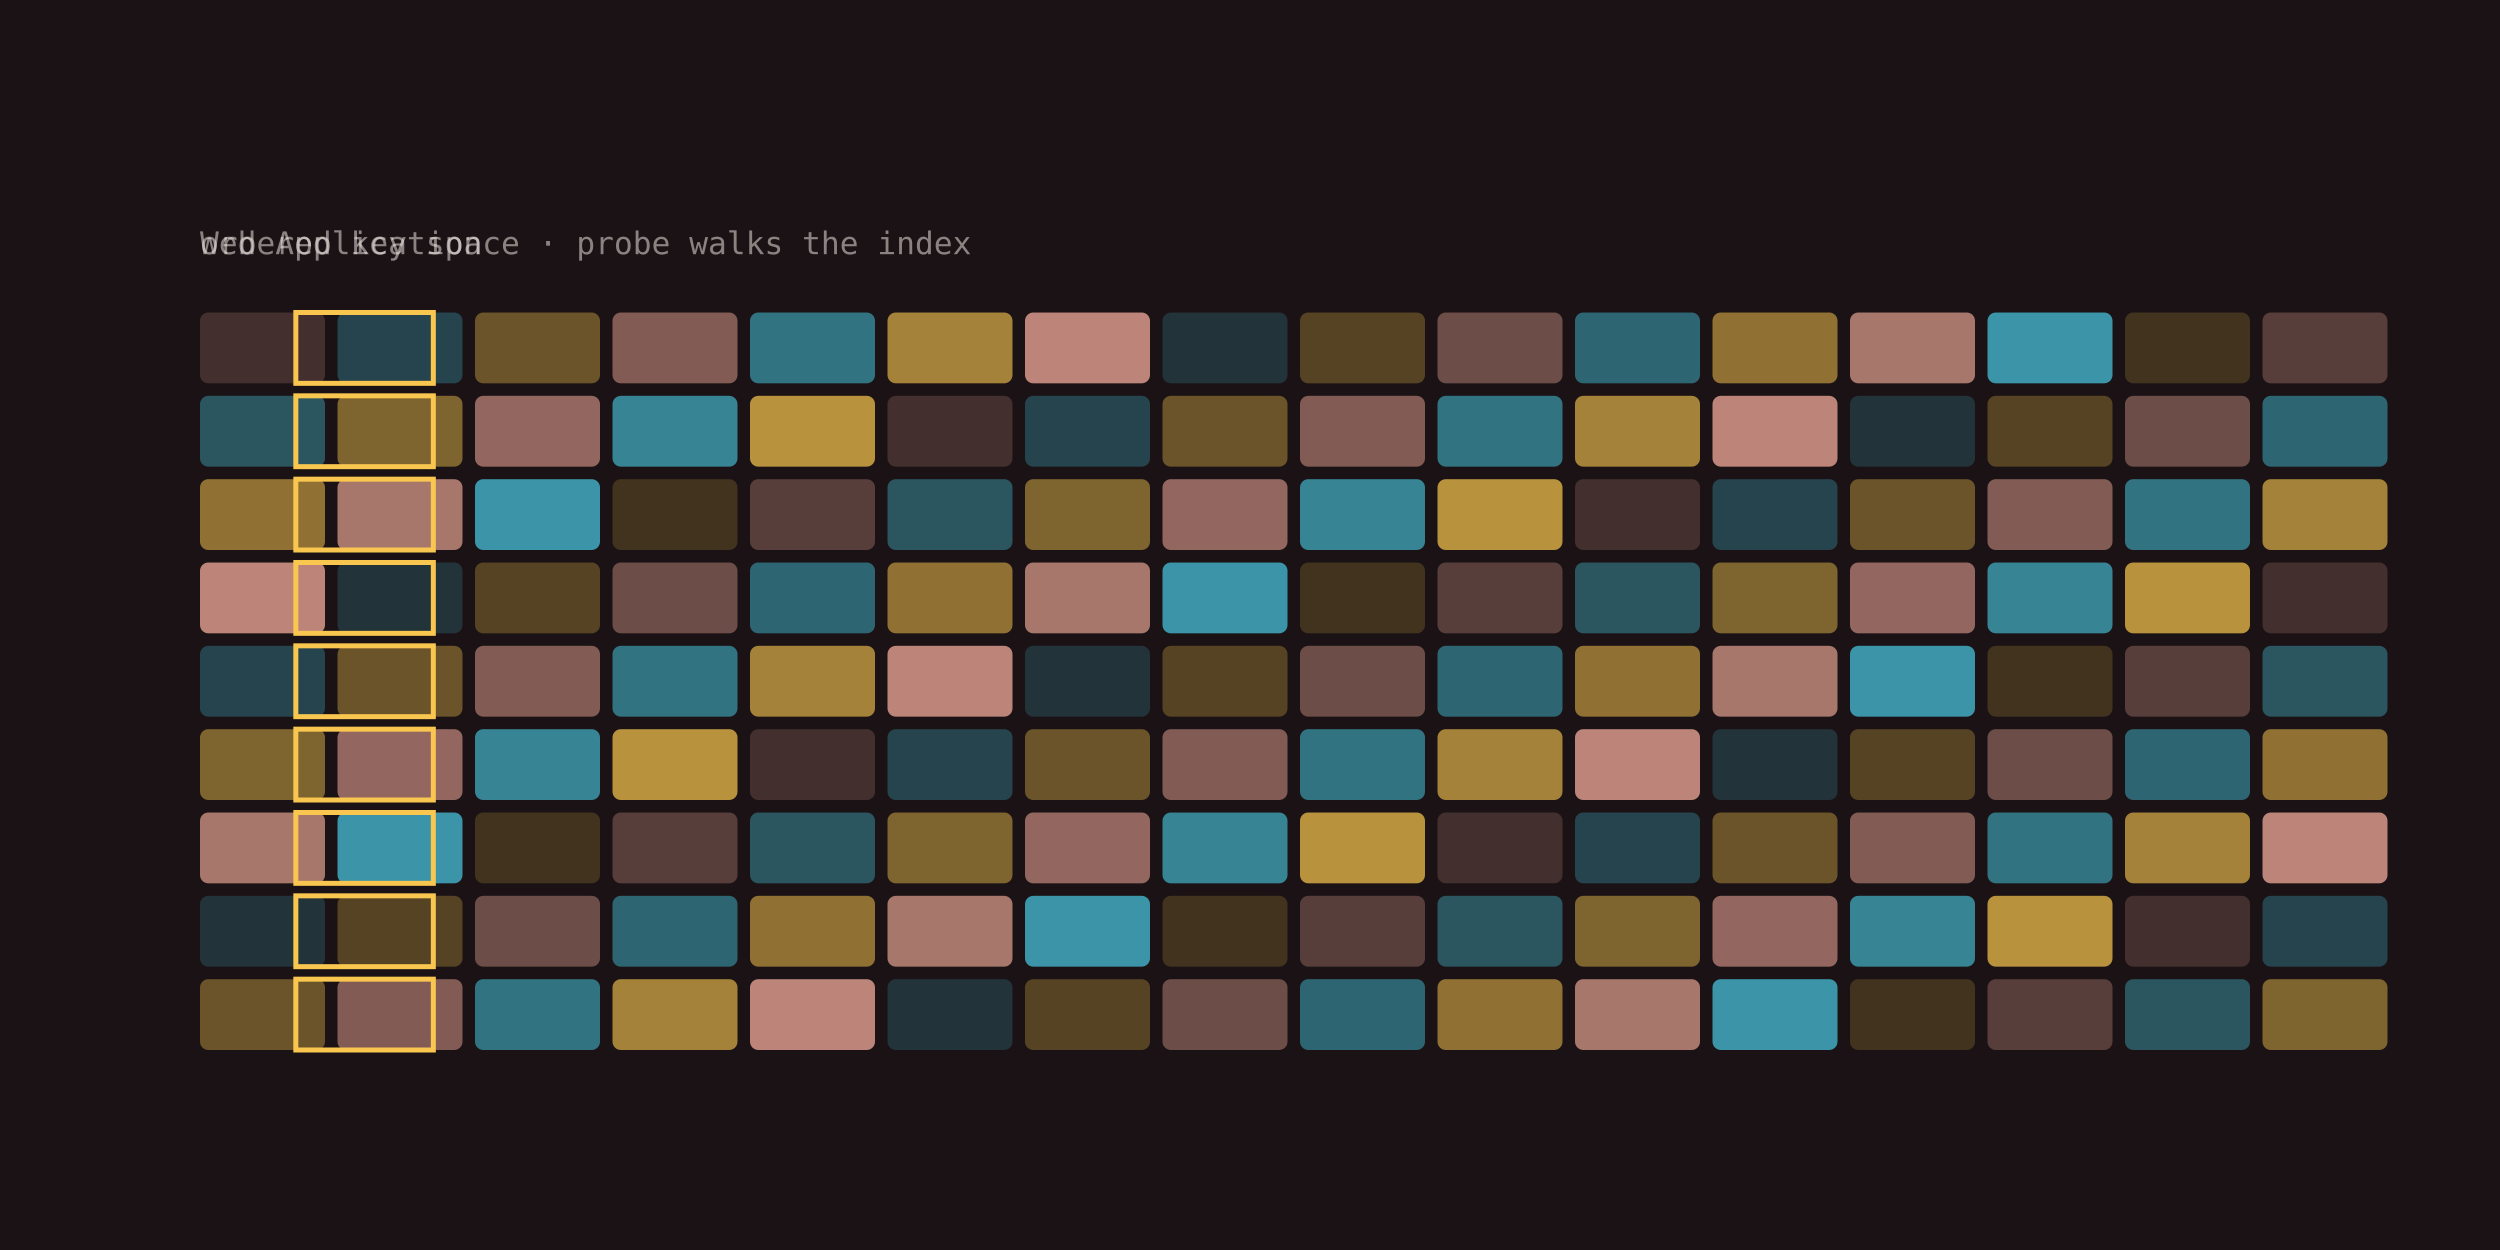
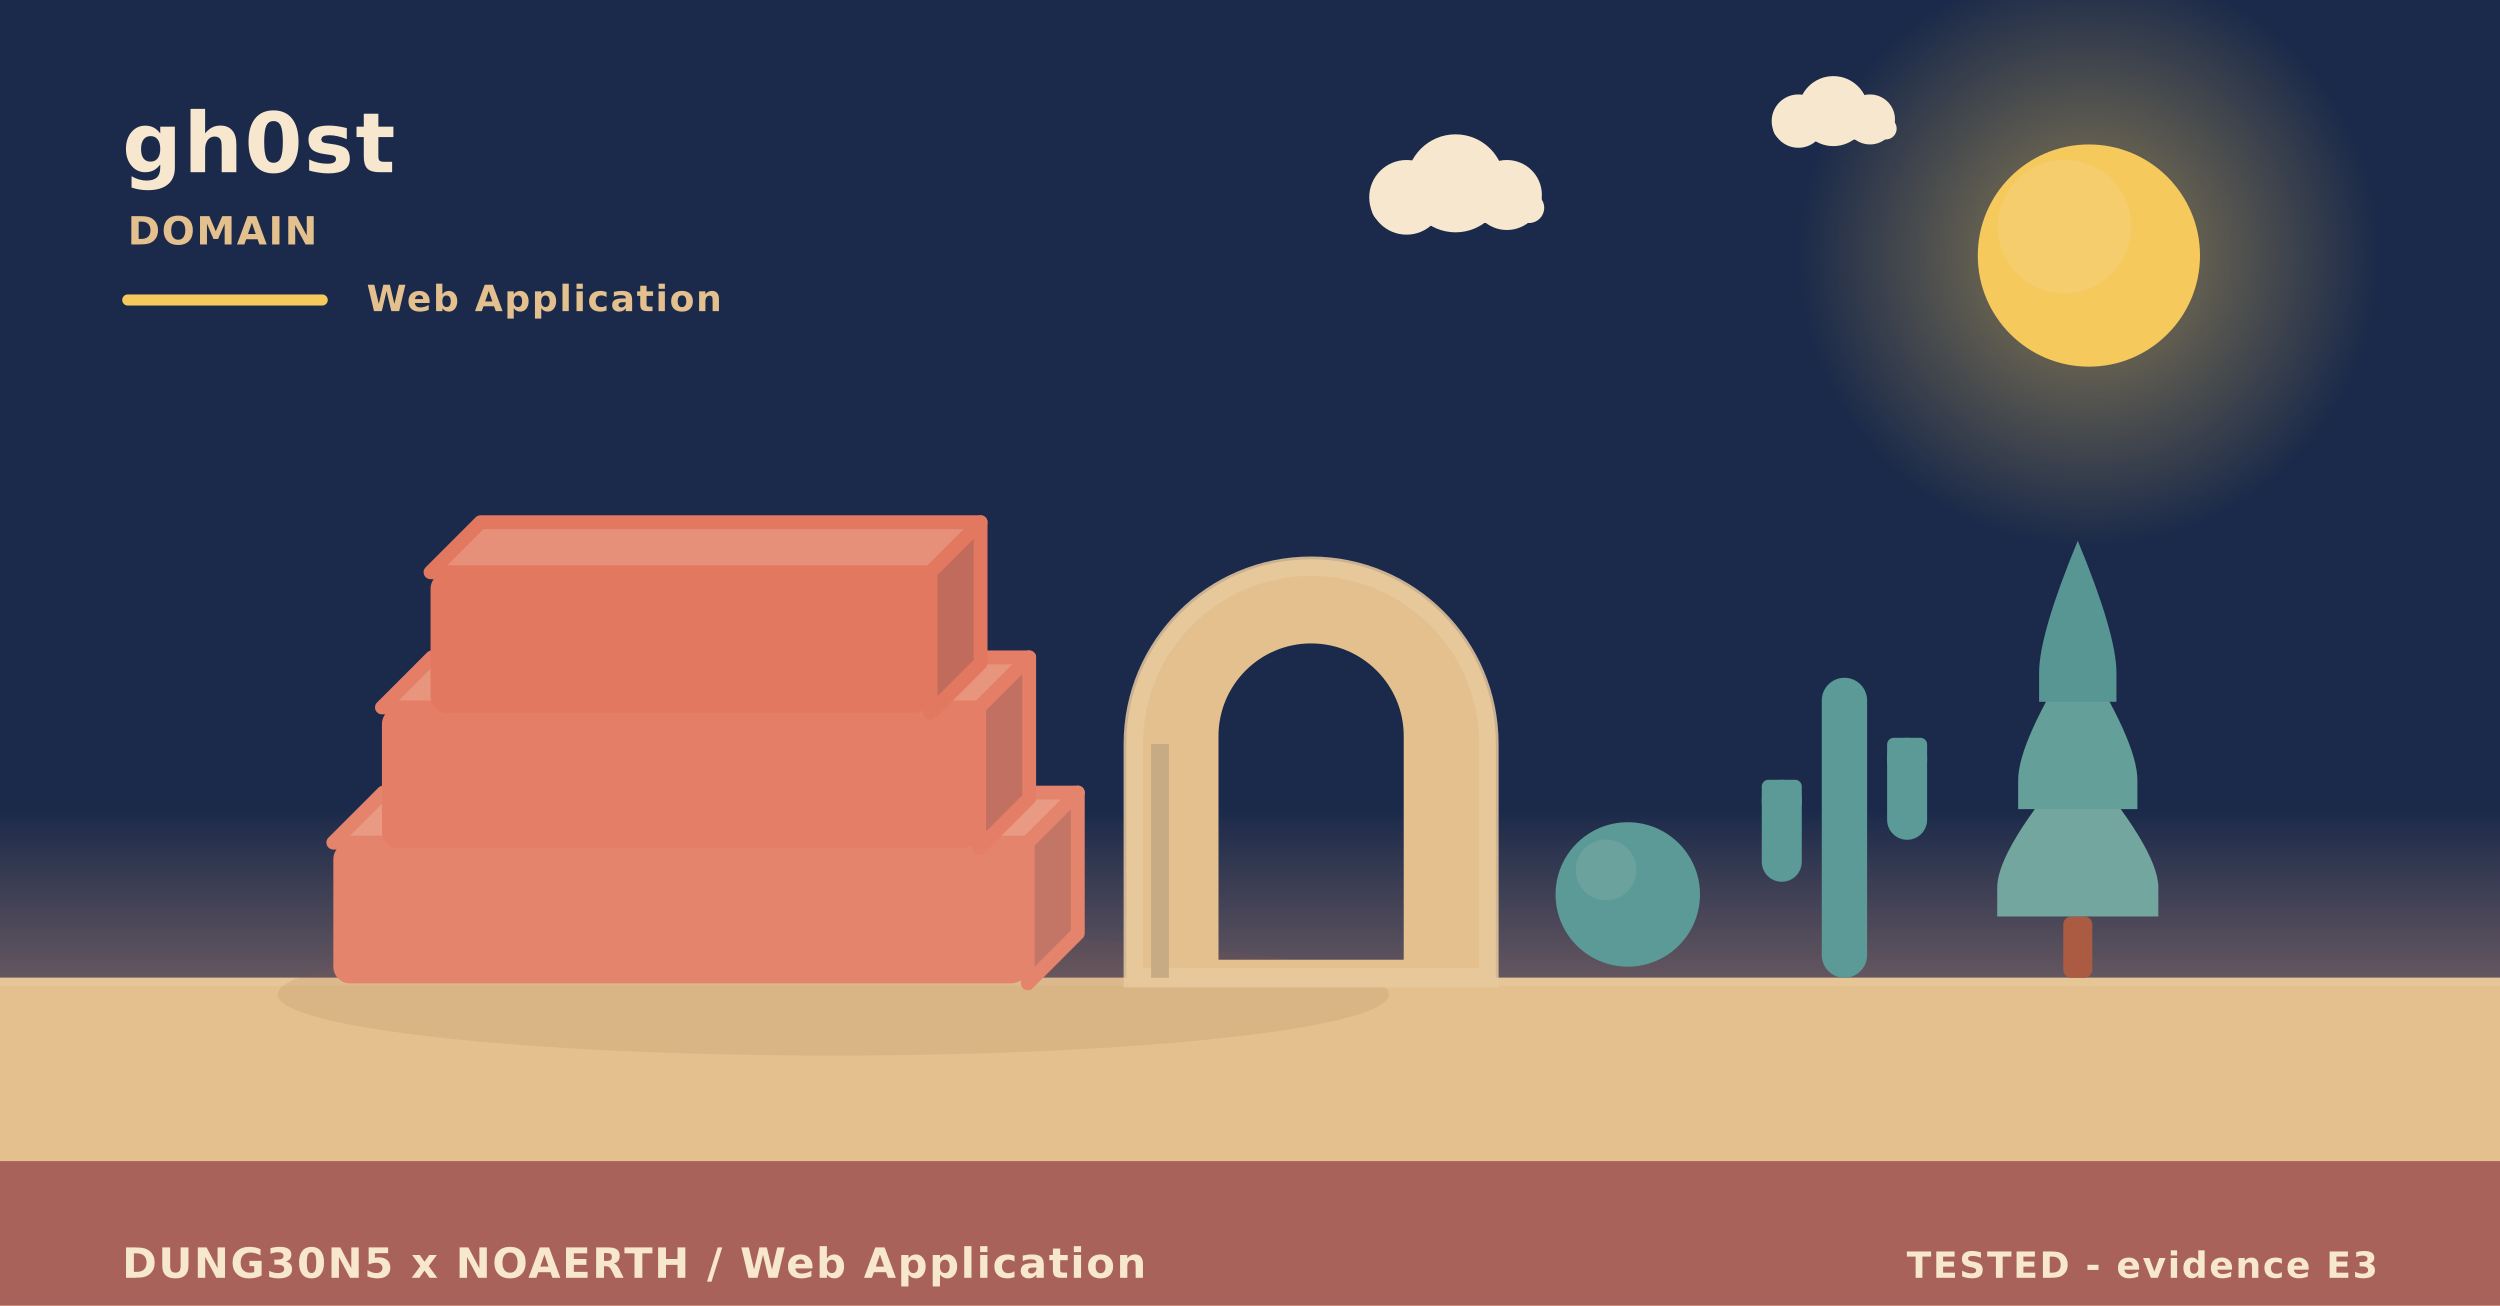
- <svg xmlns="http://www.w3.org/2000/svg" viewBox="0 0 1200 600" width="1200" height="600" role="img" aria-label="gh0st domain model">
-   <rect width="1200" height="600" fill="#1a1214" />
-   <defs>
-     <linearGradient id="gd" x1="0" y1="0" x2="1" y2="1">
-       <stop offset="0%" stop-color="#ffb4a2" />
-       <stop offset="100%" stop-color="#48cae4" />
-     </linearGradient>
-   </defs>
-   <rect x="96.00" y="150.00" width="60.00" height="34.00" rx="4.00" fill="#ffb4a2" opacity="0.18" />
-   <rect x="162.00" y="150.00" width="60.00" height="34.00" rx="4.00" fill="#48cae4" opacity="0.27" />
-   <rect x="228.00" y="150.00" width="60.00" height="34.00" rx="4.00" fill="#f9c74f" opacity="0.36" />
-   <rect x="294.00" y="150.00" width="60.00" height="34.00" rx="4.00" fill="#ffb4a2" opacity="0.45" />
-   <rect x="360.00" y="150.00" width="60.00" height="34.00" rx="4.00" fill="#48cae4" opacity="0.53" />
-   <rect x="426.00" y="150.00" width="60.00" height="34.00" rx="4.00" fill="#f9c74f" opacity="0.62" />
-   <rect x="492.00" y="150.00" width="60.00" height="34.00" rx="4.00" fill="#ffb4a2" opacity="0.71" />
-   <rect x="558.00" y="150.00" width="60.00" height="34.00" rx="4.00" fill="#48cae4" opacity="0.18" />
-   <rect x="624.00" y="150.00" width="60.00" height="34.00" rx="4.00" fill="#f9c74f" opacity="0.27" />
-   <rect x="690.00" y="150.00" width="60.00" height="34.00" rx="4.00" fill="#ffb4a2" opacity="0.36" />
-   <rect x="756.00" y="150.00" width="60.00" height="34.00" rx="4.00" fill="#48cae4" opacity="0.45" />
-   <rect x="822.00" y="150.00" width="60.00" height="34.00" rx="4.00" fill="#f9c74f" opacity="0.53" />
-   <rect x="888.00" y="150.00" width="60.00" height="34.00" rx="4.00" fill="#ffb4a2" opacity="0.62" />
-   <rect x="954.00" y="150.00" width="60.00" height="34.00" rx="4.00" fill="#48cae4" opacity="0.71" />
-   <rect x="1020.00" y="150.00" width="60.00" height="34.00" rx="4.00" fill="#f9c74f" opacity="0.18" />
-   <rect x="1086.00" y="150.00" width="60.00" height="34.00" rx="4.00" fill="#ffb4a2" opacity="0.27" />
-   <rect x="96.00" y="190.00" width="60.00" height="34.00" rx="4.00" fill="#48cae4" opacity="0.36" />
-   <rect x="162.00" y="190.00" width="60.00" height="34.00" rx="4.00" fill="#f9c74f" opacity="0.45" />
-   <rect x="228.00" y="190.00" width="60.00" height="34.00" rx="4.00" fill="#ffb4a2" opacity="0.53" />
-   <rect x="294.00" y="190.00" width="60.00" height="34.00" rx="4.00" fill="#48cae4" opacity="0.62" />
-   <rect x="360.00" y="190.00" width="60.00" height="34.00" rx="4.00" fill="#f9c74f" opacity="0.71" />
-   <rect x="426.00" y="190.00" width="60.00" height="34.00" rx="4.00" fill="#ffb4a2" opacity="0.18" />
-   <rect x="492.00" y="190.00" width="60.00" height="34.00" rx="4.00" fill="#48cae4" opacity="0.27" />
-   <rect x="558.00" y="190.00" width="60.00" height="34.00" rx="4.00" fill="#f9c74f" opacity="0.36" />
-   <rect x="624.00" y="190.00" width="60.00" height="34.00" rx="4.00" fill="#ffb4a2" opacity="0.45" />
-   <rect x="690.00" y="190.00" width="60.00" height="34.00" rx="4.00" fill="#48cae4" opacity="0.53" />
-   <rect x="756.00" y="190.00" width="60.00" height="34.00" rx="4.00" fill="#f9c74f" opacity="0.62" />
-   <rect x="822.00" y="190.00" width="60.00" height="34.00" rx="4.00" fill="#ffb4a2" opacity="0.71" />
-   <rect x="888.00" y="190.00" width="60.00" height="34.00" rx="4.00" fill="#48cae4" opacity="0.18" />
-   <rect x="954.00" y="190.00" width="60.00" height="34.00" rx="4.00" fill="#f9c74f" opacity="0.27" />
-   <rect x="1020.00" y="190.00" width="60.00" height="34.00" rx="4.00" fill="#ffb4a2" opacity="0.36" />
-   <rect x="1086.00" y="190.00" width="60.00" height="34.00" rx="4.00" fill="#48cae4" opacity="0.45" />
-   <rect x="96.00" y="230.00" width="60.00" height="34.00" rx="4.00" fill="#f9c74f" opacity="0.53" />
-   <rect x="162.00" y="230.00" width="60.00" height="34.00" rx="4.00" fill="#ffb4a2" opacity="0.62" />
-   <rect x="228.00" y="230.00" width="60.00" height="34.00" rx="4.00" fill="#48cae4" opacity="0.71" />
-   <rect x="294.00" y="230.00" width="60.00" height="34.00" rx="4.00" fill="#f9c74f" opacity="0.18" />
-   <rect x="360.00" y="230.00" width="60.00" height="34.00" rx="4.00" fill="#ffb4a2" opacity="0.27" />
-   <rect x="426.00" y="230.00" width="60.00" height="34.00" rx="4.00" fill="#48cae4" opacity="0.36" />
-   <rect x="492.00" y="230.00" width="60.00" height="34.00" rx="4.00" fill="#f9c74f" opacity="0.45" />
-   <rect x="558.00" y="230.00" width="60.00" height="34.00" rx="4.00" fill="#ffb4a2" opacity="0.53" />
-   <rect x="624.00" y="230.00" width="60.00" height="34.00" rx="4.00" fill="#48cae4" opacity="0.62" />
-   <rect x="690.00" y="230.00" width="60.00" height="34.00" rx="4.00" fill="#f9c74f" opacity="0.71" />
-   <rect x="756.00" y="230.00" width="60.00" height="34.00" rx="4.00" fill="#ffb4a2" opacity="0.18" />
-   <rect x="822.00" y="230.00" width="60.00" height="34.00" rx="4.00" fill="#48cae4" opacity="0.27" />
-   <rect x="888.00" y="230.00" width="60.00" height="34.00" rx="4.00" fill="#f9c74f" opacity="0.36" />
-   <rect x="954.00" y="230.00" width="60.00" height="34.00" rx="4.00" fill="#ffb4a2" opacity="0.45" />
-   <rect x="1020.00" y="230.00" width="60.00" height="34.00" rx="4.00" fill="#48cae4" opacity="0.53" />
-   <rect x="1086.00" y="230.00" width="60.00" height="34.00" rx="4.00" fill="#f9c74f" opacity="0.62" />
-   <rect x="96.00" y="270.00" width="60.00" height="34.00" rx="4.00" fill="#ffb4a2" opacity="0.71" />
-   <rect x="162.00" y="270.00" width="60.00" height="34.00" rx="4.00" fill="#48cae4" opacity="0.18" />
-   <rect x="228.00" y="270.00" width="60.00" height="34.00" rx="4.00" fill="#f9c74f" opacity="0.27" />
-   <rect x="294.00" y="270.00" width="60.00" height="34.00" rx="4.00" fill="#ffb4a2" opacity="0.36" />
-   <rect x="360.00" y="270.00" width="60.00" height="34.00" rx="4.00" fill="#48cae4" opacity="0.45" />
-   <rect x="426.00" y="270.00" width="60.00" height="34.00" rx="4.00" fill="#f9c74f" opacity="0.53" />
-   <rect x="492.00" y="270.00" width="60.00" height="34.00" rx="4.00" fill="#ffb4a2" opacity="0.62" />
-   <rect x="558.00" y="270.00" width="60.00" height="34.00" rx="4.00" fill="#48cae4" opacity="0.71" />
-   <rect x="624.00" y="270.00" width="60.00" height="34.00" rx="4.00" fill="#f9c74f" opacity="0.18" />
-   <rect x="690.00" y="270.00" width="60.00" height="34.00" rx="4.00" fill="#ffb4a2" opacity="0.27" />
-   <rect x="756.00" y="270.00" width="60.00" height="34.00" rx="4.00" fill="#48cae4" opacity="0.36" />
-   <rect x="822.00" y="270.00" width="60.00" height="34.00" rx="4.00" fill="#f9c74f" opacity="0.45" />
-   <rect x="888.00" y="270.00" width="60.00" height="34.00" rx="4.00" fill="#ffb4a2" opacity="0.53" />
-   <rect x="954.00" y="270.00" width="60.00" height="34.00" rx="4.00" fill="#48cae4" opacity="0.62" />
-   <rect x="1020.00" y="270.00" width="60.00" height="34.00" rx="4.00" fill="#f9c74f" opacity="0.71" />
-   <rect x="1086.00" y="270.00" width="60.00" height="34.00" rx="4.00" fill="#ffb4a2" opacity="0.18" />
-   <rect x="96.00" y="310.00" width="60.00" height="34.00" rx="4.00" fill="#48cae4" opacity="0.27" />
-   <rect x="162.00" y="310.00" width="60.00" height="34.00" rx="4.00" fill="#f9c74f" opacity="0.36" />
-   <rect x="228.00" y="310.00" width="60.00" height="34.00" rx="4.00" fill="#ffb4a2" opacity="0.45" />
-   <rect x="294.00" y="310.00" width="60.00" height="34.00" rx="4.00" fill="#48cae4" opacity="0.53" />
-   <rect x="360.00" y="310.00" width="60.00" height="34.00" rx="4.00" fill="#f9c74f" opacity="0.62" />
-   <rect x="426.00" y="310.00" width="60.00" height="34.00" rx="4.00" fill="#ffb4a2" opacity="0.71" />
-   <rect x="492.00" y="310.00" width="60.00" height="34.00" rx="4.00" fill="#48cae4" opacity="0.18" />
-   <rect x="558.00" y="310.00" width="60.00" height="34.00" rx="4.00" fill="#f9c74f" opacity="0.27" />
-   <rect x="624.00" y="310.00" width="60.00" height="34.00" rx="4.00" fill="#ffb4a2" opacity="0.36" />
-   <rect x="690.00" y="310.00" width="60.00" height="34.00" rx="4.00" fill="#48cae4" opacity="0.45" />
-   <rect x="756.00" y="310.00" width="60.00" height="34.00" rx="4.00" fill="#f9c74f" opacity="0.53" />
-   <rect x="822.00" y="310.00" width="60.00" height="34.00" rx="4.00" fill="#ffb4a2" opacity="0.62" />
-   <rect x="888.00" y="310.00" width="60.00" height="34.00" rx="4.00" fill="#48cae4" opacity="0.71" />
-   <rect x="954.00" y="310.00" width="60.00" height="34.00" rx="4.00" fill="#f9c74f" opacity="0.18" />
-   <rect x="1020.00" y="310.00" width="60.00" height="34.00" rx="4.00" fill="#ffb4a2" opacity="0.27" />
-   <rect x="1086.00" y="310.00" width="60.00" height="34.00" rx="4.00" fill="#48cae4" opacity="0.36" />
-   <rect x="96.00" y="350.00" width="60.00" height="34.00" rx="4.00" fill="#f9c74f" opacity="0.45" />
-   <rect x="162.00" y="350.00" width="60.00" height="34.00" rx="4.00" fill="#ffb4a2" opacity="0.53" />
-   <rect x="228.00" y="350.00" width="60.00" height="34.00" rx="4.00" fill="#48cae4" opacity="0.62" />
-   <rect x="294.00" y="350.00" width="60.00" height="34.00" rx="4.00" fill="#f9c74f" opacity="0.71" />
-   <rect x="360.00" y="350.00" width="60.00" height="34.00" rx="4.00" fill="#ffb4a2" opacity="0.18" />
-   <rect x="426.00" y="350.00" width="60.00" height="34.00" rx="4.00" fill="#48cae4" opacity="0.27" />
-   <rect x="492.00" y="350.00" width="60.00" height="34.00" rx="4.00" fill="#f9c74f" opacity="0.36" />
-   <rect x="558.00" y="350.00" width="60.00" height="34.00" rx="4.00" fill="#ffb4a2" opacity="0.45" />
-   <rect x="624.00" y="350.00" width="60.00" height="34.00" rx="4.00" fill="#48cae4" opacity="0.53" />
-   <rect x="690.00" y="350.00" width="60.00" height="34.00" rx="4.00" fill="#f9c74f" opacity="0.62" />
-   <rect x="756.00" y="350.00" width="60.00" height="34.00" rx="4.00" fill="#ffb4a2" opacity="0.71" />
-   <rect x="822.00" y="350.00" width="60.00" height="34.00" rx="4.00" fill="#48cae4" opacity="0.18" />
-   <rect x="888.00" y="350.00" width="60.00" height="34.00" rx="4.00" fill="#f9c74f" opacity="0.27" />
-   <rect x="954.00" y="350.00" width="60.00" height="34.00" rx="4.00" fill="#ffb4a2" opacity="0.36" />
-   <rect x="1020.00" y="350.00" width="60.00" height="34.00" rx="4.00" fill="#48cae4" opacity="0.45" />
-   <rect x="1086.00" y="350.00" width="60.00" height="34.00" rx="4.00" fill="#f9c74f" opacity="0.53" />
-   <rect x="96.00" y="390.00" width="60.00" height="34.00" rx="4.00" fill="#ffb4a2" opacity="0.62" />
-   <rect x="162.00" y="390.00" width="60.00" height="34.00" rx="4.00" fill="#48cae4" opacity="0.71" />
-   <rect x="228.00" y="390.00" width="60.00" height="34.00" rx="4.00" fill="#f9c74f" opacity="0.18" />
-   <rect x="294.00" y="390.00" width="60.00" height="34.00" rx="4.00" fill="#ffb4a2" opacity="0.27" />
-   <rect x="360.00" y="390.00" width="60.00" height="34.00" rx="4.00" fill="#48cae4" opacity="0.36" />
-   <rect x="426.00" y="390.00" width="60.00" height="34.00" rx="4.00" fill="#f9c74f" opacity="0.45" />
-   <rect x="492.00" y="390.00" width="60.00" height="34.00" rx="4.00" fill="#ffb4a2" opacity="0.53" />
-   <rect x="558.00" y="390.00" width="60.00" height="34.00" rx="4.00" fill="#48cae4" opacity="0.62" />
-   <rect x="624.00" y="390.00" width="60.00" height="34.00" rx="4.00" fill="#f9c74f" opacity="0.71" />
-   <rect x="690.00" y="390.00" width="60.00" height="34.00" rx="4.00" fill="#ffb4a2" opacity="0.18" />
-   <rect x="756.00" y="390.00" width="60.00" height="34.00" rx="4.00" fill="#48cae4" opacity="0.27" />
-   <rect x="822.00" y="390.00" width="60.00" height="34.00" rx="4.00" fill="#f9c74f" opacity="0.36" />
-   <rect x="888.00" y="390.00" width="60.00" height="34.00" rx="4.00" fill="#ffb4a2" opacity="0.45" />
-   <rect x="954.00" y="390.00" width="60.00" height="34.00" rx="4.00" fill="#48cae4" opacity="0.53" />
-   <rect x="1020.00" y="390.00" width="60.00" height="34.00" rx="4.00" fill="#f9c74f" opacity="0.62" />
-   <rect x="1086.00" y="390.00" width="60.00" height="34.00" rx="4.00" fill="#ffb4a2" opacity="0.71" />
-   <rect x="96.00" y="430.00" width="60.00" height="34.00" rx="4.00" fill="#48cae4" opacity="0.18" />
-   <rect x="162.00" y="430.00" width="60.00" height="34.00" rx="4.00" fill="#f9c74f" opacity="0.27" />
-   <rect x="228.00" y="430.00" width="60.00" height="34.00" rx="4.00" fill="#ffb4a2" opacity="0.36" />
-   <rect x="294.00" y="430.00" width="60.00" height="34.00" rx="4.00" fill="#48cae4" opacity="0.45" />
-   <rect x="360.00" y="430.00" width="60.00" height="34.00" rx="4.00" fill="#f9c74f" opacity="0.53" />
-   <rect x="426.00" y="430.00" width="60.00" height="34.00" rx="4.00" fill="#ffb4a2" opacity="0.62" />
-   <rect x="492.00" y="430.00" width="60.00" height="34.00" rx="4.00" fill="#48cae4" opacity="0.71" />
-   <rect x="558.00" y="430.00" width="60.00" height="34.00" rx="4.00" fill="#f9c74f" opacity="0.18" />
-   <rect x="624.00" y="430.00" width="60.00" height="34.00" rx="4.00" fill="#ffb4a2" opacity="0.27" />
-   <rect x="690.00" y="430.00" width="60.00" height="34.00" rx="4.00" fill="#48cae4" opacity="0.36" />
-   <rect x="756.00" y="430.00" width="60.00" height="34.00" rx="4.00" fill="#f9c74f" opacity="0.45" />
-   <rect x="822.00" y="430.00" width="60.00" height="34.00" rx="4.00" fill="#ffb4a2" opacity="0.53" />
-   <rect x="888.00" y="430.00" width="60.00" height="34.00" rx="4.00" fill="#48cae4" opacity="0.62" />
-   <rect x="954.00" y="430.00" width="60.00" height="34.00" rx="4.00" fill="#f9c74f" opacity="0.71" />
-   <rect x="1020.00" y="430.00" width="60.00" height="34.00" rx="4.00" fill="#ffb4a2" opacity="0.18" />
-   <rect x="1086.00" y="430.00" width="60.00" height="34.00" rx="4.00" fill="#48cae4" opacity="0.27" />
-   <rect x="96.00" y="470.00" width="60.00" height="34.00" rx="4.00" fill="#f9c74f" opacity="0.36" />
-   <rect x="162.00" y="470.00" width="60.00" height="34.00" rx="4.00" fill="#ffb4a2" opacity="0.45" />
-   <rect x="228.00" y="470.00" width="60.00" height="34.00" rx="4.00" fill="#48cae4" opacity="0.53" />
-   <rect x="294.00" y="470.00" width="60.00" height="34.00" rx="4.00" fill="#f9c74f" opacity="0.62" />
-   <rect x="360.00" y="470.00" width="60.00" height="34.00" rx="4.00" fill="#ffb4a2" opacity="0.71" />
-   <rect x="426.00" y="470.00" width="60.00" height="34.00" rx="4.00" fill="#48cae4" opacity="0.18" />
-   <rect x="492.00" y="470.00" width="60.00" height="34.00" rx="4.00" fill="#f9c74f" opacity="0.27" />
-   <rect x="558.00" y="470.00" width="60.00" height="34.00" rx="4.00" fill="#ffb4a2" opacity="0.36" />
-   <rect x="624.00" y="470.00" width="60.00" height="34.00" rx="4.00" fill="#48cae4" opacity="0.45" />
-   <rect x="690.00" y="470.00" width="60.00" height="34.00" rx="4.00" fill="#f9c74f" opacity="0.53" />
-   <rect x="756.00" y="470.00" width="60.00" height="34.00" rx="4.00" fill="#ffb4a2" opacity="0.62" />
-   <rect x="822.00" y="470.00" width="60.00" height="34.00" rx="4.00" fill="#48cae4" opacity="0.71" />
-   <rect x="888.00" y="470.00" width="60.00" height="34.00" rx="4.00" fill="#f9c74f" opacity="0.18" />
-   <rect x="954.00" y="470.00" width="60.00" height="34.00" rx="4.00" fill="#ffb4a2" opacity="0.27" />
-   <rect x="1020.00" y="470.00" width="60.00" height="34.00" rx="4.00" fill="#48cae4" opacity="0.36" />
-   <rect x="1086.00" y="470.00" width="60.00" height="34.00" rx="4.00" fill="#f9c74f" opacity="0.45" />
+ <svg xmlns="http://www.w3.org/2000/svg" width="900" height="470" viewBox="0 0 900 470" role="img" aria-label="gh0st - the problem it addresses">
+   <linearGradient id="skym" x1="0" y1="0" x2="0" y2="1">
+     <stop offset="0" stop-color="#1b2a4a" />
+     <stop offset="0.62" stop-color="#1b2a4a" />
+     <stop offset="1" stop-color="#f3ad8a" />
+   </linearGradient>
+   <rect width="900" height="470" fill="url(#skym)" />
+   <radialGradient id="sunm">
+     <stop offset="0.35" stop-color="#f5c95c" stop-opacity="0.34" />
+     <stop offset="1" stop-color="#f5c95c" stop-opacity="0" />
+   </radialGradient>
+   <circle cx="752" cy="92" r="104" fill="url(#sunm)" />
+   <circle cx="752" cy="92" r="40" fill="#f5c95c" />
+   <circle cx="743.2" cy="81.6" r="24" fill="#f5d27e" opacity="0.5" />
  <g>
-     <rect x="142" y="150" width="66" height="34" fill="none" stroke="#f9c74f" stroke-width="2.4">
-       <animate attributeName="opacity" values="0;1;0" dur="8.1s" begin="0.0s" repeatCount="indefinite" />
-     </rect>
+     <circle cx="524" cy="66" r="17.64" fill="#f6e7ce" />
+     <circle cx="506.36" cy="71.04" r="13.44" fill="#f6e7ce" />
+     <circle cx="542.48" cy="70.2" r="12.6" fill="#f6e7ce" />
+     <rect x="493.76" y="69.36" width="62.16" height="10.92" rx="5.46" fill="#f6e7ce" />
+     <animateTransform attributeName="transform" type="translate" values="0 0;24 0;0 0" dur="36s" begin="0s" repeatCount="indefinite" />
  </g>
  <g>
-     <rect x="142" y="190" width="66" height="34" fill="none" stroke="#f9c74f" stroke-width="2.4">
-       <animate attributeName="opacity" values="0;1;0" dur="8.1s" begin="0.42s" repeatCount="indefinite" />
-     </rect>
+     <circle cx="660" cy="40" r="12.6" fill="#f6e7ce" />
+     <circle cx="647.4" cy="43.6" r="9.6" fill="#f6e7ce" />
+     <circle cx="673.2" cy="43" r="9" fill="#f6e7ce" />
+     <rect x="638.4" y="42.4" width="44.4" height="7.8" rx="3.9" fill="#f6e7ce" />
+     <animateTransform attributeName="transform" type="translate" values="0 0;-18 0;0 0" dur="46s" begin="3s" repeatCount="indefinite" />
  </g>
-   <g>
-     <rect x="142" y="230" width="66" height="34" fill="none" stroke="#f9c74f" stroke-width="2.4">
-       <animate attributeName="opacity" values="0;1;0" dur="8.1s" begin="0.84s" repeatCount="indefinite" />
-     </rect>
-   </g>
-   <g>
-     <rect x="142" y="270" width="66" height="34" fill="none" stroke="#f9c74f" stroke-width="2.4">
-       <animate attributeName="opacity" values="0;1;0" dur="8.1s" begin="1.26s" repeatCount="indefinite" />
-     </rect>
-   </g>
-   <g>
-     <rect x="142" y="310" width="66" height="34" fill="none" stroke="#f9c74f" stroke-width="2.4">
-       <animate attributeName="opacity" values="0;1;0" dur="8.1s" begin="1.68s" repeatCount="indefinite" />
-     </rect>
-   </g>
-   <g>
-     <rect x="142" y="350" width="66" height="34" fill="none" stroke="#f9c74f" stroke-width="2.4">
-       <animate attributeName="opacity" values="0;1;0" dur="8.1s" begin="2.1s" repeatCount="indefinite" />
-     </rect>
-   </g>
-   <g>
-     <rect x="142" y="390" width="66" height="34" fill="none" stroke="#f9c74f" stroke-width="2.4">
-       <animate attributeName="opacity" values="0;1;0" dur="8.1s" begin="2.52s" repeatCount="indefinite" />
-     </rect>
-   </g>
-   <g>
-     <rect x="142" y="430" width="66" height="34" fill="none" stroke="#f9c74f" stroke-width="2.4">
-       <animate attributeName="opacity" values="0;1;0" dur="8.1s" begin="2.94s" repeatCount="indefinite" />
-     </rect>
-   </g>
-   <g>
-     <rect x="142" y="470" width="66" height="34" fill="none" stroke="#f9c74f" stroke-width="2.4">
-       <animate attributeName="opacity" values="0;1;0" dur="8.1s" begin="3.36s" repeatCount="indefinite" />
-     </rect>
-   </g>
-   <text x="96" y="122" font-family="ui-monospace,Menlo,monospace" font-size="15" fill="rgba(253,244,240,0.500)">ordered key space · probe walks the index</text>
-   <text x="96" y="122" font-family="ui-monospace,Menlo,monospace" font-size="15" fill="rgba(253,244,240,0.500)">Web Application</text>
+   <rect x="0" y="352" width="900" height="118" fill="#e3c08d" />
+   <rect x="0" y="352" width="900" height="3" fill="#e6c596" />
+   <text x="44" y="62" font-family="Verdana,DejaVu Sans,sans-serif" font-size="30" font-weight="700" letter-spacing="0.6" fill="#f6e7ce" text-anchor="start">gh0st</text>
+   <text x="46" y="88" font-family="Verdana,DejaVu Sans,sans-serif" font-size="14" font-weight="700" letter-spacing="0.6" fill="#e3c08d" text-anchor="start">DOMAIN</text>
+   <rect x="44" y="106" width="74" height="4" rx="2" fill="#f5c95c" />
+   <text x="132" y="112" font-family="Verdana,DejaVu Sans,sans-serif" font-size="13" font-weight="700" letter-spacing="0.6" fill="#e3c08d" text-anchor="start">Web Application</text>
+   <ellipse cx="300" cy="358" rx="200" ry="22" fill="rgba(138,90,68,0.11)" />
+   <path d="M120,303.33 L370,303.33 L388,285.33 L138,285.33 Z" fill="#e99a82" stroke="#e5846c" stroke-width="5" stroke-linejoin="round" />
+   <path d="M370,303.33 L388,285.33 L388,336 L370,354 Z" fill="#c37566" stroke="#e5846c" stroke-width="5" stroke-linejoin="round" />
+   <rect x="120" y="303.33" width="250" height="50.67" rx="6" fill="#e5846c" />
+   <path d="M137.5,254.67 L352.5,254.67 L370.5,236.67 L155.5,236.67 Z" fill="#e8957d" stroke="#e47e66" stroke-width="5" stroke-linejoin="round" />
+   <path d="M352.5,254.67 L370.5,236.67 L370.5,287.33 L352.5,305.33 Z" fill="#c27061" stroke="#e47e66" stroke-width="5" stroke-linejoin="round" />
+   <rect x="137.5" y="254.67" width="215" height="50.67" rx="6" fill="#e47e66" />
+   <path d="M155,206 L335,206 L353,188 L173,188 Z" fill="#e79079" stroke="#e37861" stroke-width="5" stroke-linejoin="round" />
+   <path d="M335,206 L353,188 L353,238.67 L335,256.67 Z" fill="#c16b5d" stroke="#e37861" stroke-width="5" stroke-linejoin="round" />
+   <rect x="155" y="206" width="180" height="50.67" rx="6" fill="#e37861" />
+   <path d="M408,352 L408,267.84 A64,64 0 0 1 536,267.84 L536,352 Z M436.16,348 L436.16,264.97 A35.84,35.84 0 0 1 507.84,264.97 L507.84,348 Z" fill="#e3c08d" fill-rule="evenodd" stroke="#e3c08d" stroke-width="5" stroke-linejoin="round" />
+   <path d="M408,352 L408,267.84 A64,64 0 0 1 536,267.84 L536,352 Z" fill="none" stroke="#e8c99d" stroke-width="7" stroke-linecap="round" opacity="0.85" />
+   <rect x="414.4" y="267.84" width="6.4" height="84.16" fill="#c7ab84" />
+   <circle cx="586" cy="322" r="26" fill="#5b9a97" />
+   <circle cx="578.2" cy="313.16" r="10.92" fill="#7aa9a2" opacity="0.55" />
+   <rect x="655.84" y="244" width="16.32" height="108" rx="8.16" fill="#5b9a97" />
+   <rect x="634.24" y="280.72" width="14.4" height="36.72" rx="7.2" fill="#5b9a97" />
+   <rect x="634.24" y="280.72" width="14.4" height="10.8" rx="2.4" fill="#5b9a97" />
+   <rect x="679.36" y="265.6" width="14.4" height="36.72" rx="7.2" fill="#5b9a97" />
+   <rect x="679.36" y="265.6" width="14.4" height="10.8" rx="2.4" fill="#5b9a97" />
+   <rect x="742.78" y="329.92" width="10.44" height="22.08" rx="2.9" fill="#ac5b43" />
+   <path d="M748,271.96 Q719,305.58 719,319.49 Q719,329.92 719,329.92 L777,329.92 Q777,329.92 777,319.49 Q777,305.58 748,271.96 Z" fill="#74a6a0" />
+   <path d="M748,233.32 Q726.54,266.94 726.54,280.85 Q726.54,291.28 726.54,291.28 L769.46,291.28 Q769.46,291.28 769.46,280.85 Q769.46,266.94 748,233.32 Z" fill="#649f9a" />
+   <path d="M748,194.68 Q734.08,228.3 734.08,242.21 Q734.08,252.64 734.08,252.64 L761.92,252.64 Q761.92,252.64 761.92,242.21 Q761.92,228.3 748,194.68 Z" fill="#589694" />
+   <rect x="0" y="418" width="900" height="52" rx="0" fill="#a65c56" opacity="0.94" />
+   <text x="44" y="460" font-family="Verdana,DejaVu Sans,sans-serif" font-size="15" font-weight="700" letter-spacing="0.6" fill="#f6e7ce" text-anchor="start">DUNG30N5 x NOAERTH  /  Web Application</text>
+   <text x="856" y="460" font-family="Verdana,DejaVu Sans,sans-serif" font-size="13" font-weight="700" letter-spacing="0.6" fill="#f6e7ce" text-anchor="end">TESTED  -  evidence E3</text>
</svg>
